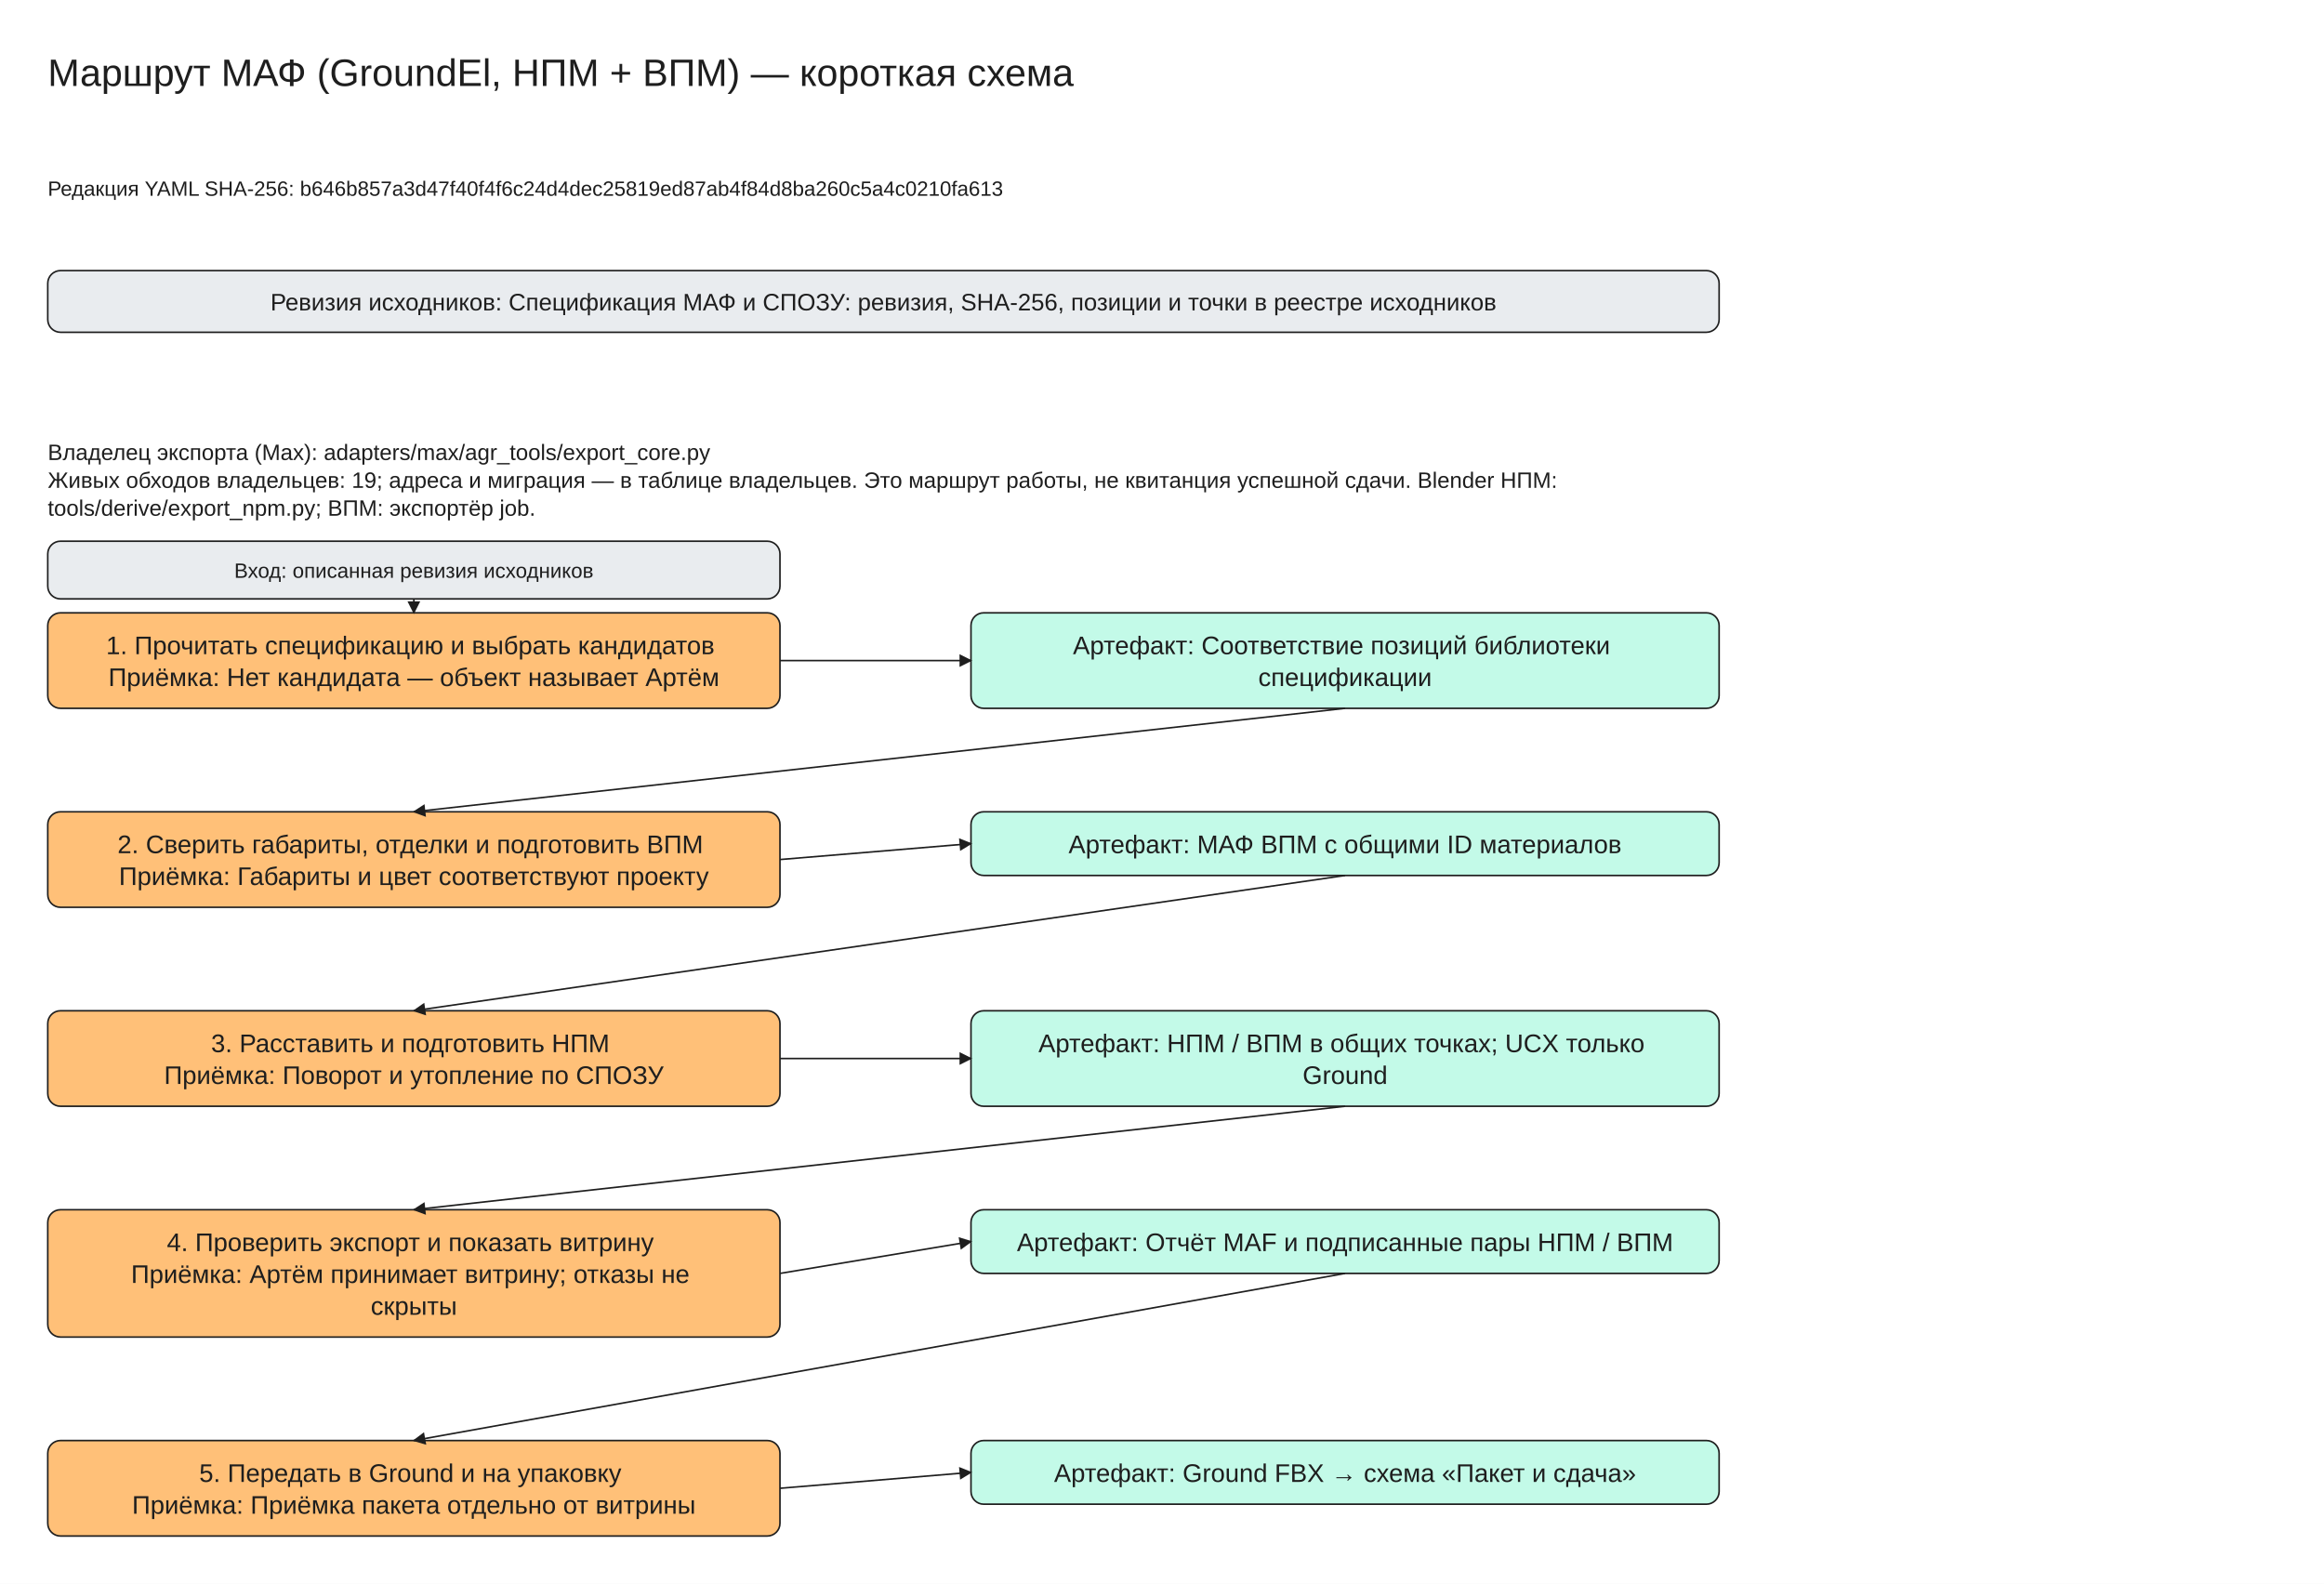
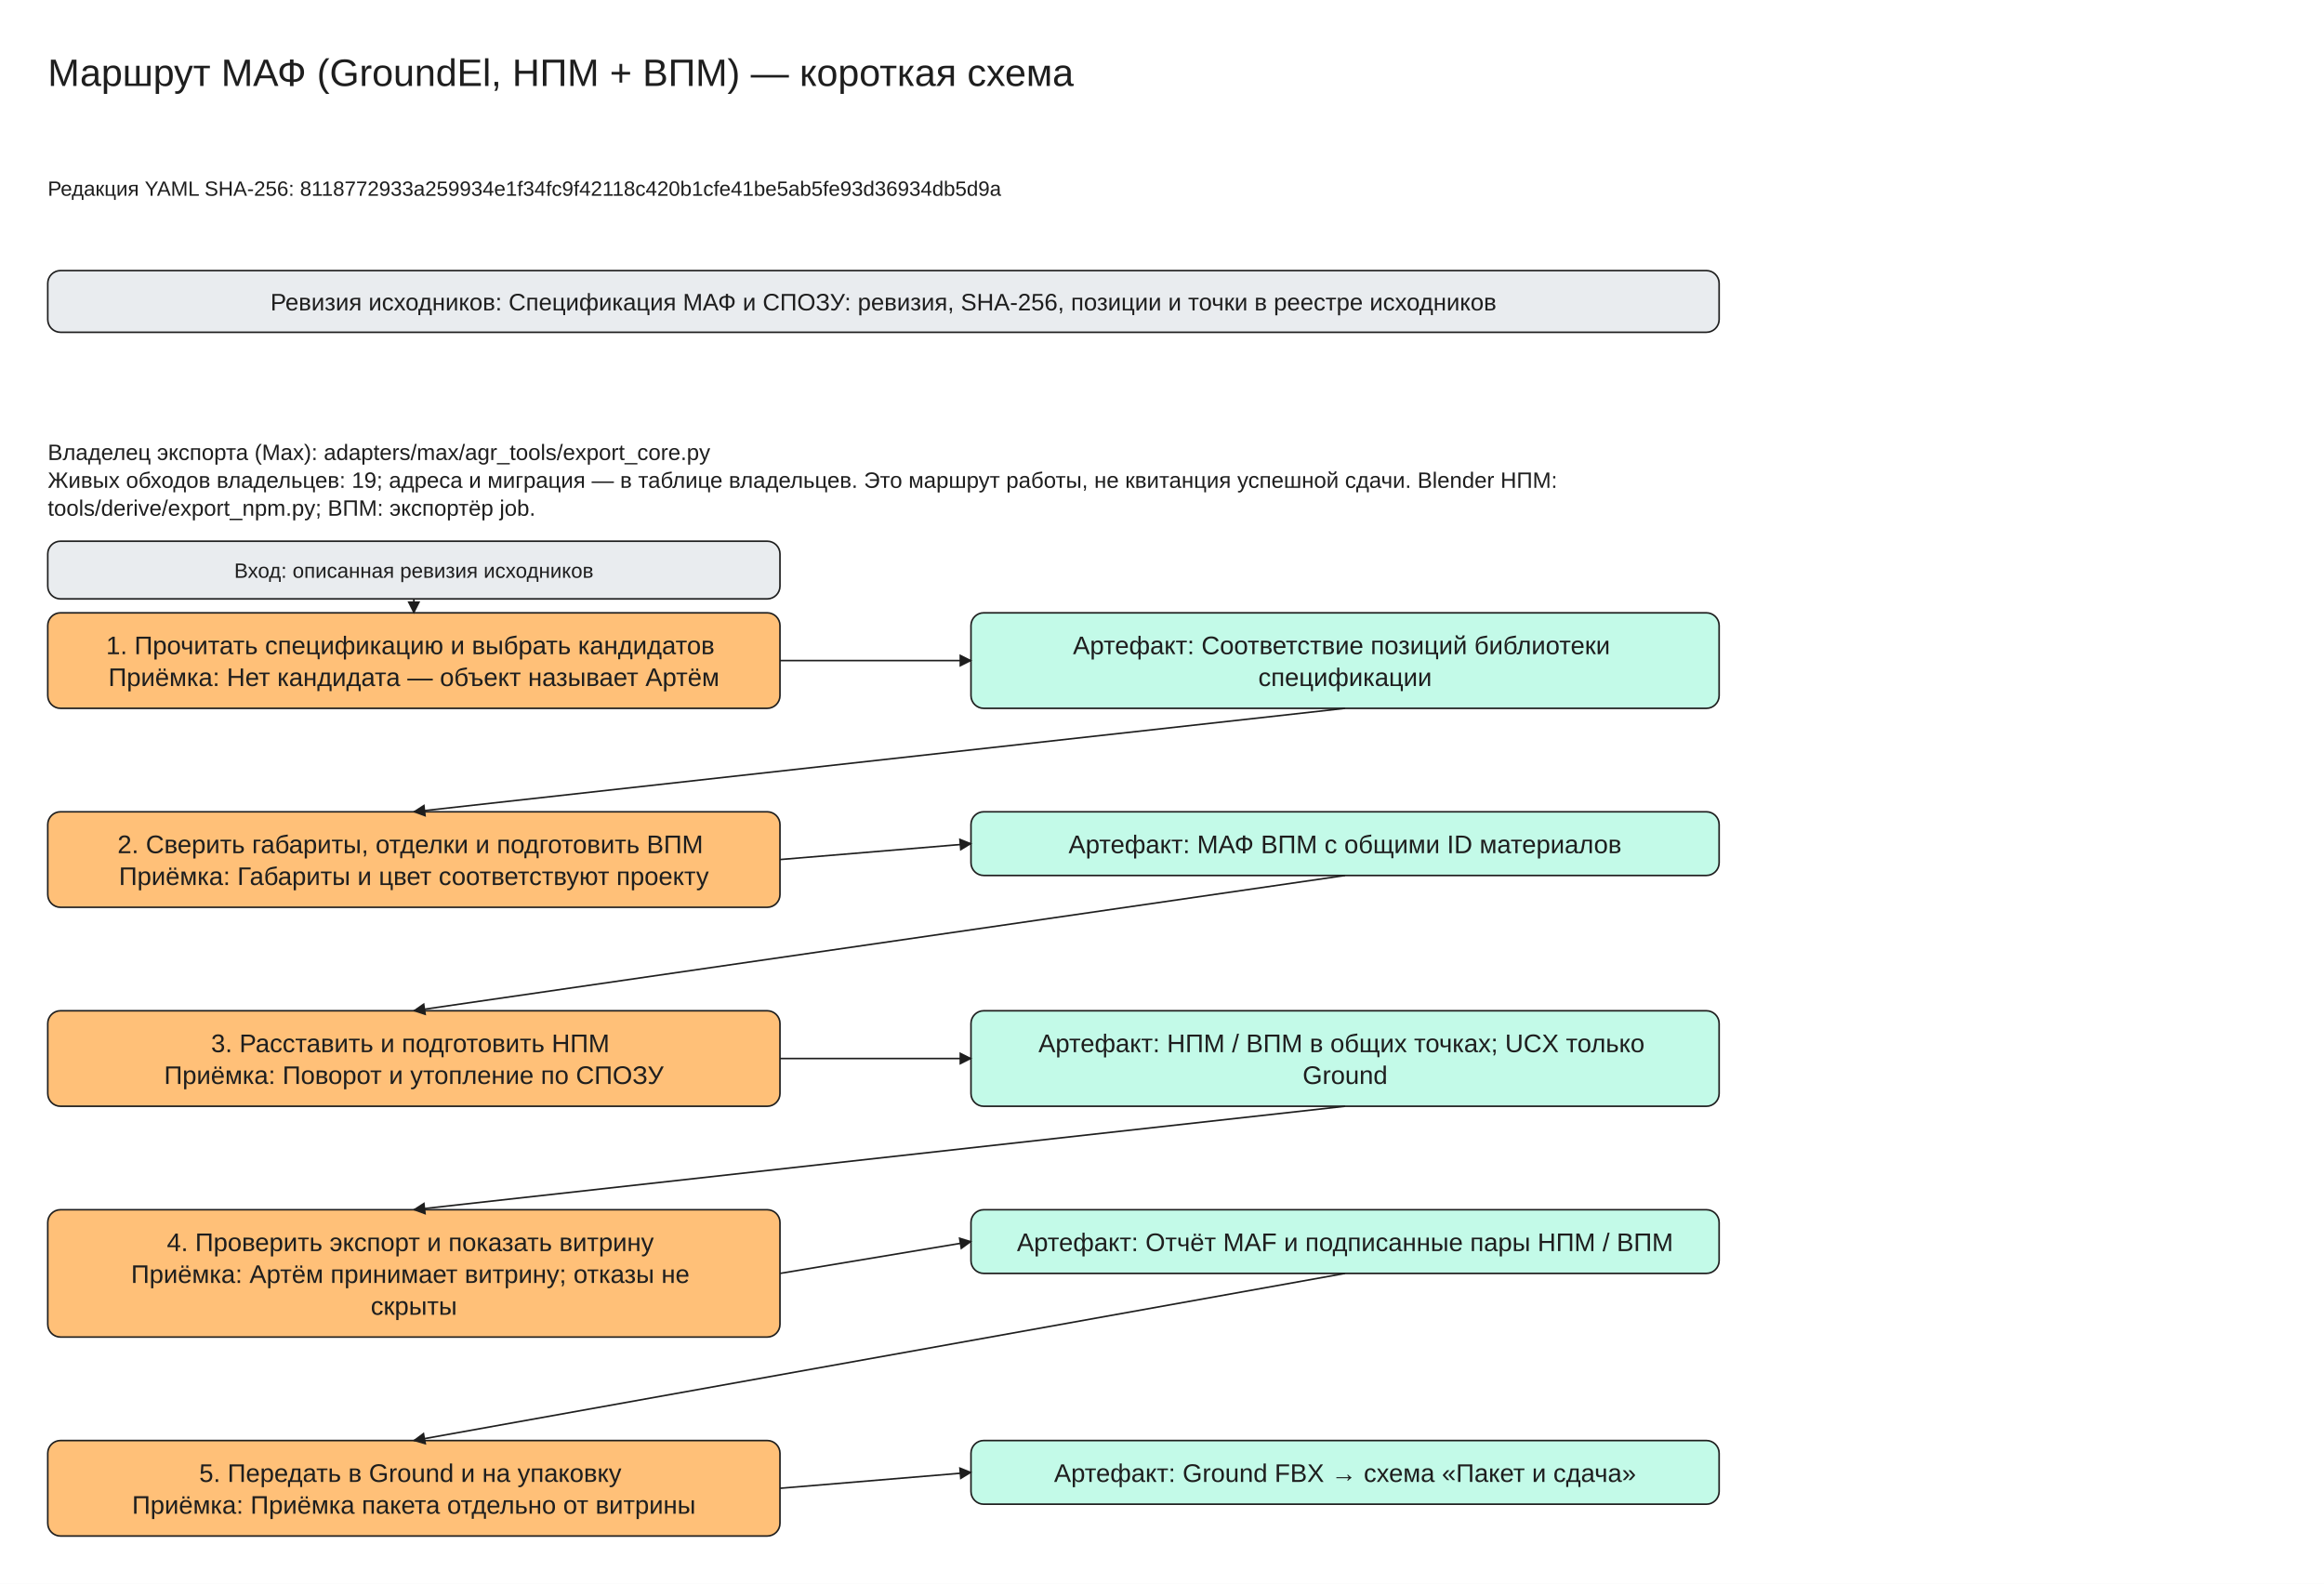
<svg xmlns="http://www.w3.org/2000/svg" viewBox="0 -30 1460 995" width="1460" height="995" font-family="Segoe UI, Arial, sans-serif">
  <defs>
    <marker id="arrow" viewBox="0 0 10 10" refX="9" refY="5" markerWidth="8" markerHeight="8" orient="auto-start-reverse">
      <path d="M0,0 L10,5 L0,10 z" fill="#1e1e1e" />
    </marker>
  </defs>
  <rect x="0" y="-30" width="1460" height="995" fill="#ffffff" />
  <rect x="30" y="140" width="1050" height="38.75" rx="8" fill="#e9ecef" stroke="#1e1e1e" />
  <rect x="30" y="355" width="460" height="60.0" rx="8" fill="#ffc078" stroke="#1e1e1e" />
  <rect x="610" y="355" width="470" height="60.0" rx="8" fill="#c3fae8" stroke="#1e1e1e" />
  <rect x="30" y="310" width="460" height="36.25" rx="8" fill="#e9ecef" stroke="#1e1e1e" />
  <line x1="260.0" y1="346.25" x2="260.0" y2="355.0" stroke="#1e1e1e" marker-end="url(#arrow)" />
  <line x1="490" y1="385.0" x2="610" y2="385.0" stroke="#1e1e1e" marker-end="url(#arrow)" />
  <rect x="30" y="480.0" width="460" height="60.0" rx="8" fill="#ffc078" stroke="#1e1e1e" />
  <rect x="610" y="480.0" width="470" height="40.0" rx="8" fill="#c3fae8" stroke="#1e1e1e" />
  <line x1="845.0" y1="415.0" x2="260.0" y2="480.0" stroke="#1e1e1e" marker-end="url(#arrow)" />
  <line x1="490" y1="510.0" x2="610" y2="500.0" stroke="#1e1e1e" marker-end="url(#arrow)" />
  <rect x="30" y="605.0" width="460" height="60.0" rx="8" fill="#ffc078" stroke="#1e1e1e" />
  <rect x="610" y="605.0" width="470" height="60.0" rx="8" fill="#c3fae8" stroke="#1e1e1e" />
  <line x1="845.0" y1="520.0" x2="260.0" y2="605.0" stroke="#1e1e1e" marker-end="url(#arrow)" />
  <line x1="490" y1="635.0" x2="610" y2="635.0" stroke="#1e1e1e" marker-end="url(#arrow)" />
  <rect x="30" y="730.0" width="460" height="80.0" rx="8" fill="#ffc078" stroke="#1e1e1e" />
  <rect x="610" y="730.0" width="470" height="40.0" rx="8" fill="#c3fae8" stroke="#1e1e1e" />
  <line x1="845.0" y1="665.0" x2="260.0" y2="730.0" stroke="#1e1e1e" marker-end="url(#arrow)" />
  <line x1="490" y1="770.0" x2="610" y2="750.0" stroke="#1e1e1e" marker-end="url(#arrow)" />
  <rect x="30" y="875.0" width="460" height="60.0" rx="8" fill="#ffc078" stroke="#1e1e1e" />
  <rect x="610" y="875.0" width="470" height="40.0" rx="8" fill="#c3fae8" stroke="#1e1e1e" />
  <line x1="845.0" y1="770.0" x2="260.0" y2="875.0" stroke="#1e1e1e" marker-end="url(#arrow)" />
  <line x1="490" y1="905.0" x2="610" y2="895.0" stroke="#1e1e1e" marker-end="url(#arrow)" />
  <text x="30" y="0" font-size="24" text-anchor="start" fill="#1e1e1e">
    <tspan x="30" dy="24">Маршрут МАФ (GroundEl, НПМ + ВПМ) — короткая схема</tspan>
  </text>
  <text x="30" y="80" font-size="13" text-anchor="start" fill="#1e1e1e">
-     <tspan x="30" dy="13">Редакция YAML SHA-256: b646b857a3d47f40f4f6c24d4dec25819ed87ab4f84d8ba260c5a4c0210fa613</tspan>
+     <tspan x="30" dy="13">Редакция YAML SHA-256: 8118772933a259934e1f34fc9f42118c420b1cfe41be5ab5fe93d36934db5d9a</tspan>
  </text>
  <text x="555.0" y="150.0" font-size="15" text-anchor="middle" fill="#1e1e1e">
    <tspan x="555.0" dy="15">Ревизия исходников: Спецификация МАФ и СПОЗУ: ревизия, SHA-256, позиции и точки в реестре исходников</tspan>
  </text>
  <text x="30" y="245" font-size="14" text-anchor="start" fill="#1e1e1e">
    <tspan x="30" dy="14">Владелец экспорта (Max): adapters/max/agr_tools/export_core.py</tspan>
    <tspan x="30" dy="17.5">Живых обходов владельцев: 19; адреса и миграция — в таблице владельцев. Это маршрут работы, не квитанция успешной сдачи. Blender НПМ:</tspan>
    <tspan x="30" dy="17.5">tools/derive/export_npm.py; ВПМ: экспортёр job.</tspan>
  </text>
  <text x="260.0" y="365.0" font-size="16" text-anchor="middle" fill="#1e1e1e">
    <tspan x="260.0" dy="16">1. Прочитать спецификацию и выбрать кандидатов</tspan>
    <tspan x="260.0" dy="20.0">Приёмка: Нет кандидата — объект называет Артём</tspan>
  </text>
  <text x="845.0" y="365.0" font-size="16" text-anchor="middle" fill="#1e1e1e">
    <tspan x="845.0" dy="16">Артефакт: Соответствие позиций библиотеки</tspan>
    <tspan x="845.0" dy="20.0">спецификации</tspan>
  </text>
  <text x="260.0" y="320.0" font-size="13" text-anchor="middle" fill="#1e1e1e">
    <tspan x="260.0" dy="13">Вход: описанная ревизия исходников</tspan>
  </text>
  <text x="260.0" y="490.0" font-size="16" text-anchor="middle" fill="#1e1e1e">
    <tspan x="260.0" dy="16">2. Сверить габариты, отделки и подготовить ВПМ</tspan>
    <tspan x="260.0" dy="20.0">Приёмка: Габариты и цвет соответствуют проекту</tspan>
  </text>
  <text x="845.0" y="490.0" font-size="16" text-anchor="middle" fill="#1e1e1e">
    <tspan x="845.0" dy="16">Артефакт: МАФ ВПМ с общими ID материалов</tspan>
  </text>
  <text x="260.0" y="615.0" font-size="16" text-anchor="middle" fill="#1e1e1e">
    <tspan x="260.0" dy="16">3. Расставить и подготовить НПМ</tspan>
    <tspan x="260.0" dy="20.0">Приёмка: Поворот и утопление по СПОЗУ</tspan>
  </text>
  <text x="845.0" y="615.0" font-size="16" text-anchor="middle" fill="#1e1e1e">
    <tspan x="845.0" dy="16">Артефакт: НПМ / ВПМ в общих точках; UCX только</tspan>
    <tspan x="845.0" dy="20.0">Ground</tspan>
  </text>
  <text x="260.0" y="740.0" font-size="16" text-anchor="middle" fill="#1e1e1e">
    <tspan x="260.0" dy="16">4. Проверить экспорт и показать витрину</tspan>
    <tspan x="260.0" dy="20.0">Приёмка: Артём принимает витрину; отказы не</tspan>
    <tspan x="260.0" dy="20.0">скрыты</tspan>
  </text>
  <text x="845.0" y="740.0" font-size="16" text-anchor="middle" fill="#1e1e1e">
    <tspan x="845.0" dy="16">Артефакт: Отчёт MAF и подписанные пары НПМ / ВПМ</tspan>
  </text>
  <text x="260.0" y="885.0" font-size="16" text-anchor="middle" fill="#1e1e1e">
    <tspan x="260.0" dy="16">5. Передать в Ground и на упаковку</tspan>
    <tspan x="260.0" dy="20.0">Приёмка: Приёмка пакета отдельно от витрины</tspan>
  </text>
  <text x="845.0" y="885.0" font-size="16" text-anchor="middle" fill="#1e1e1e">
    <tspan x="845.0" dy="16">Артефакт: Ground FBX → схема «Пакет и сдача»</tspan>
  </text>
</svg>
